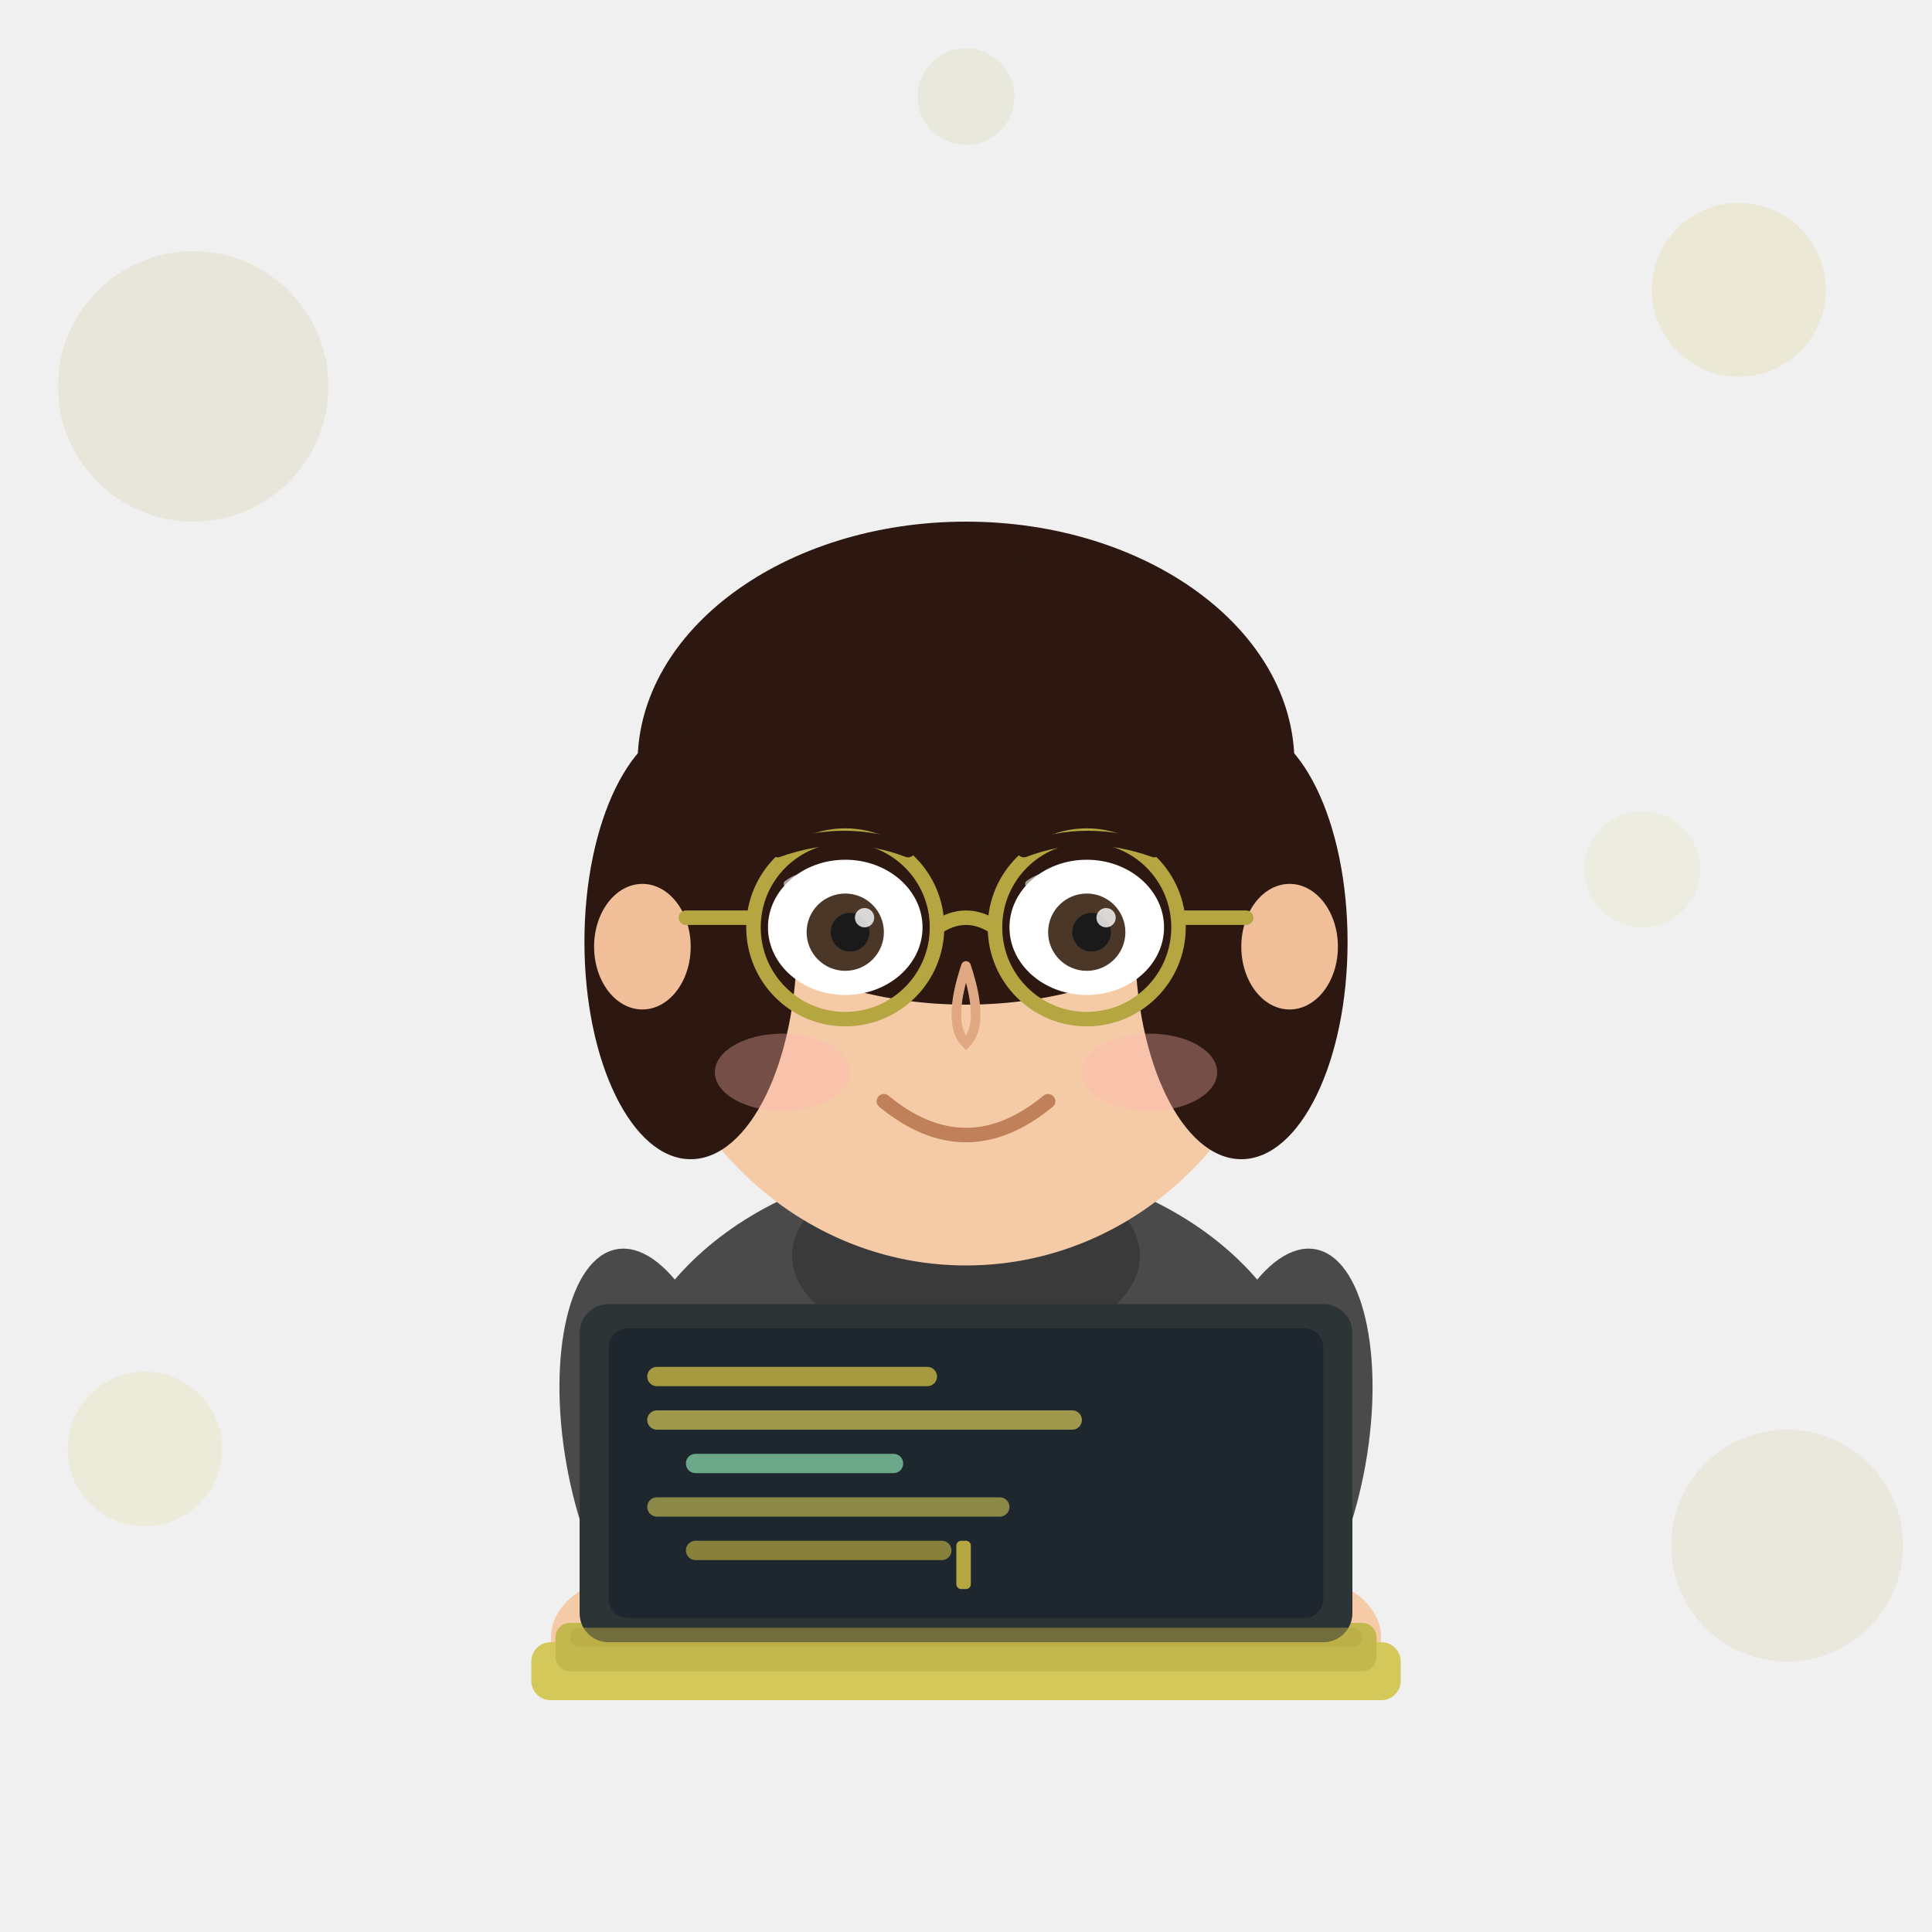
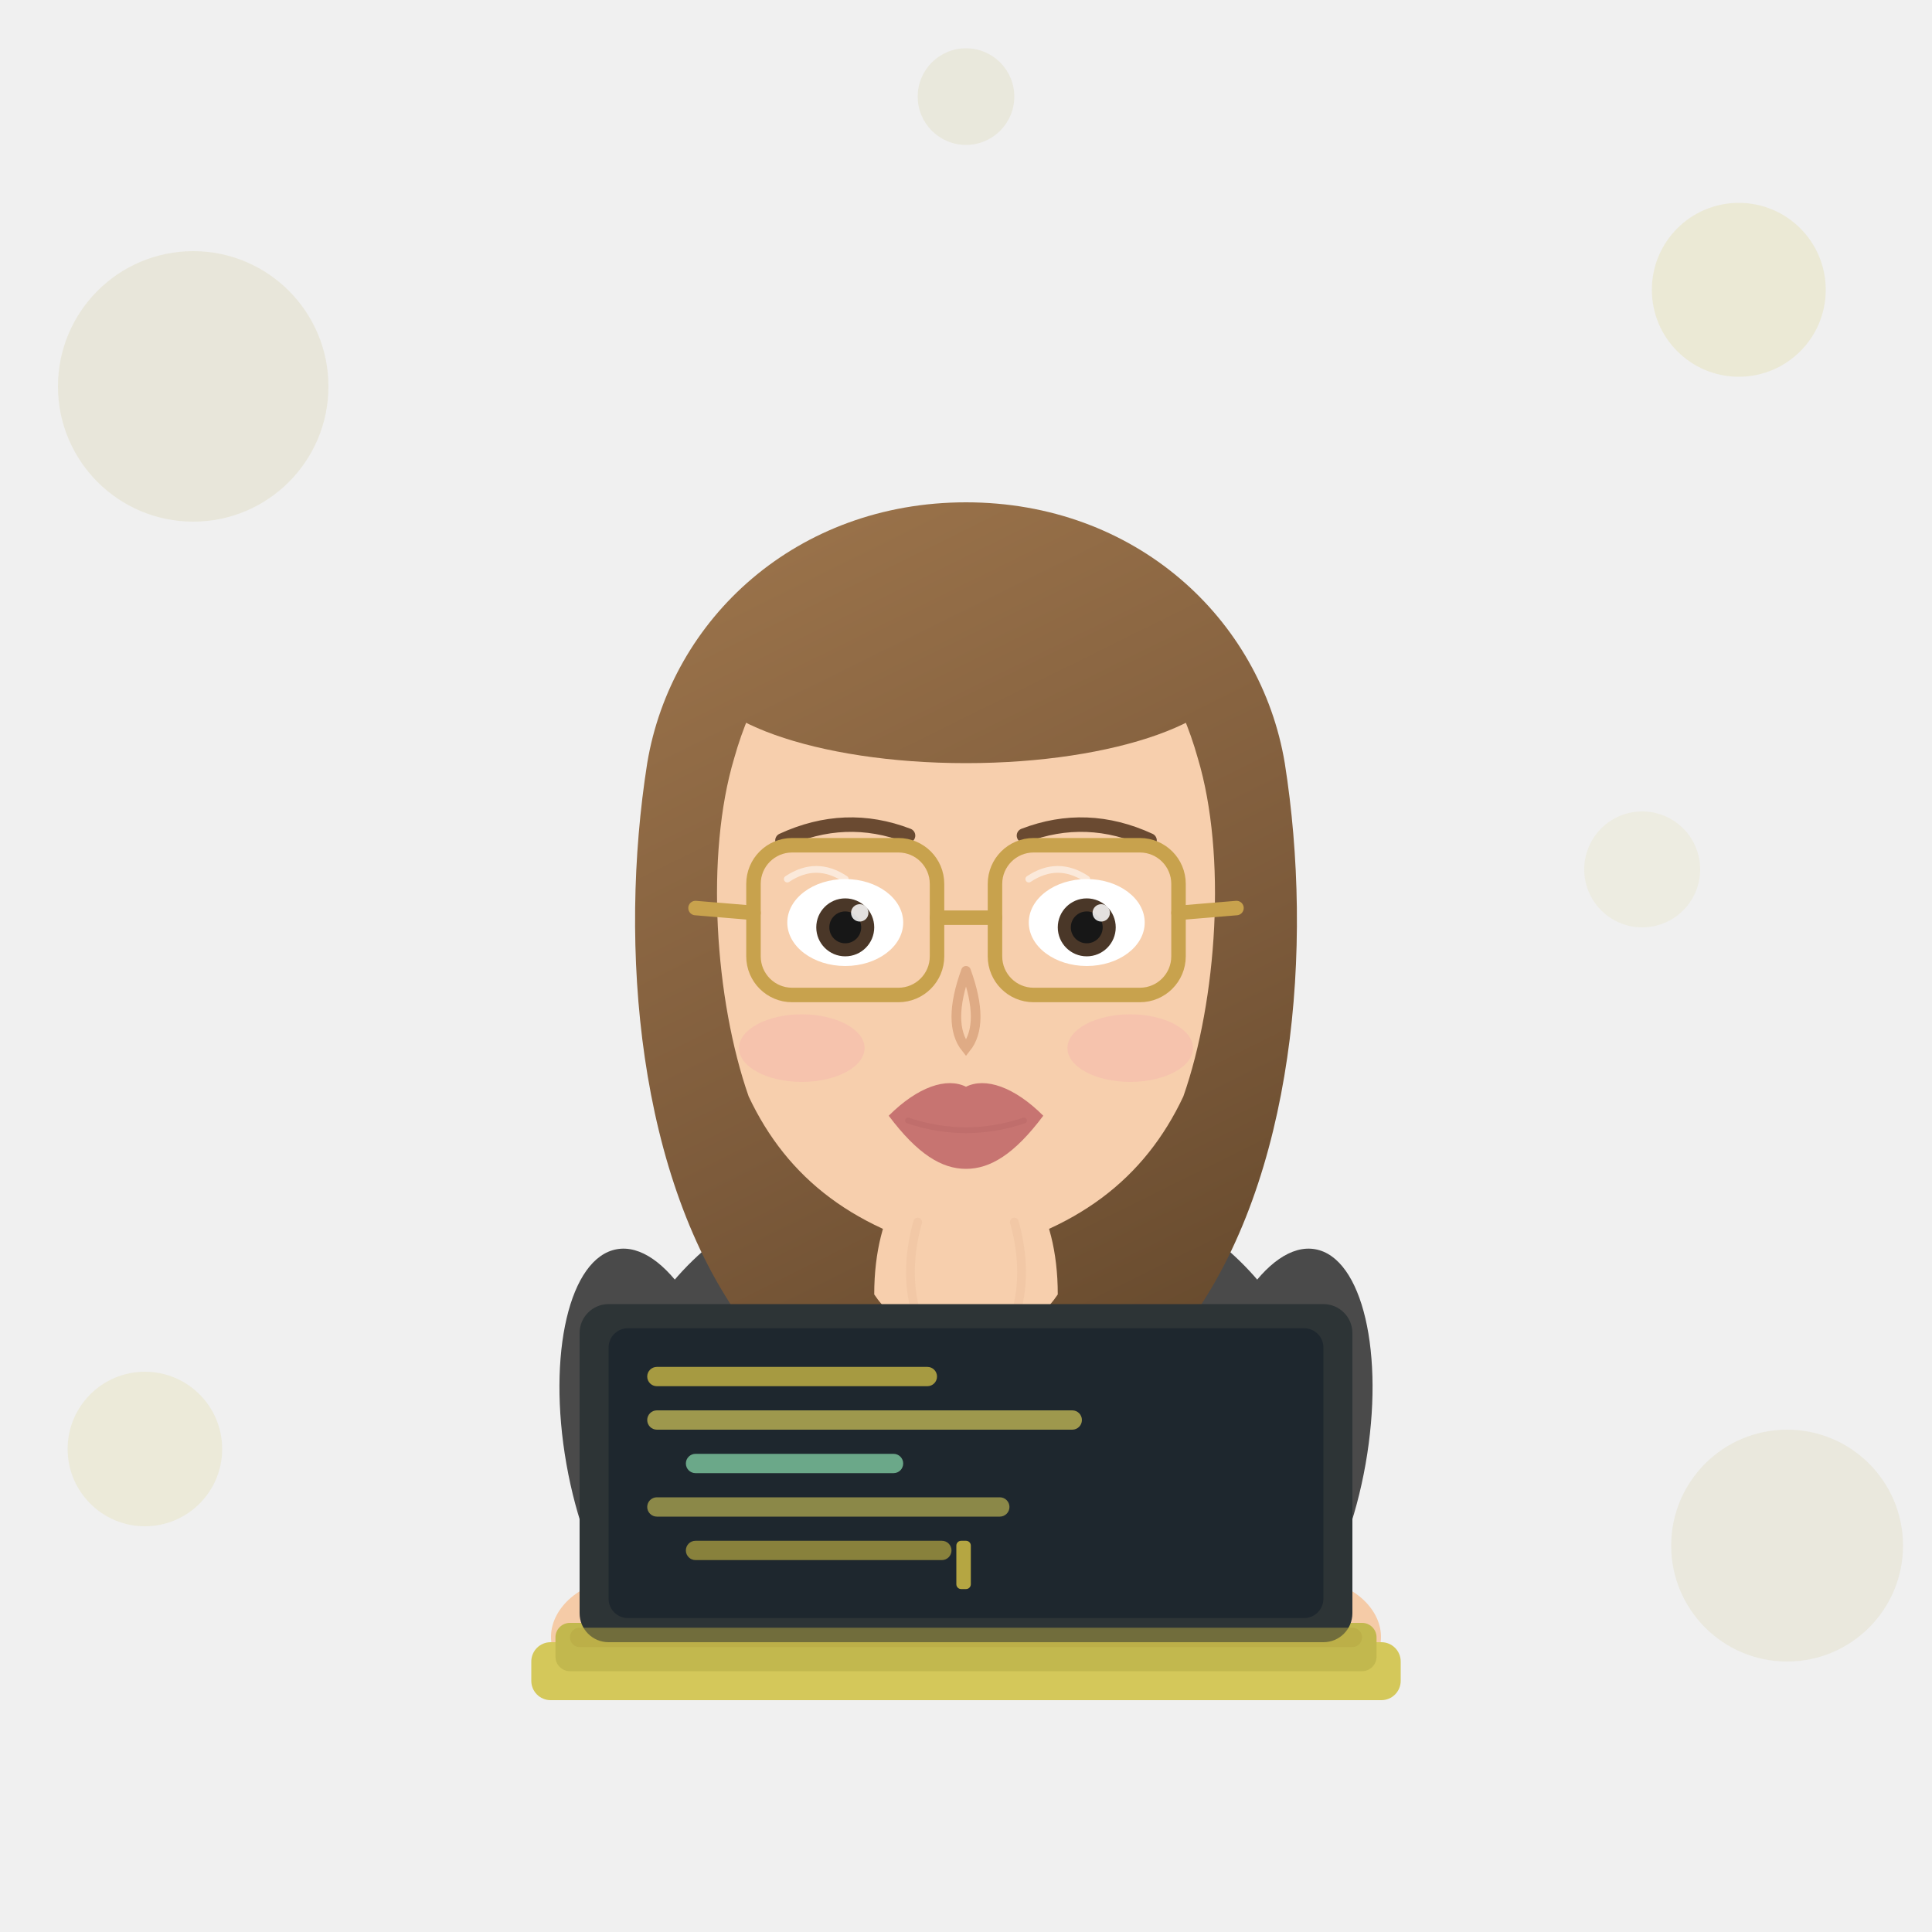
<svg xmlns="http://www.w3.org/2000/svg" viewBox="0 0 400 400" role="img" aria-labelledby="dev-title dev-desc">
  <style>
    @keyframes dev-blink {
      0%, 100% { opacity: 1; }
      50% { opacity: 0; }
    }
    @keyframes dev-float {
      0%, 100% { transform: translateY(0); }
      50% { transform: translateY(-8px); }
    }
    @keyframes dev-float-alt {
      0%, 100% { transform: translateY(0); }
      50% { transform: translateY(6px); }
    }
    @keyframes dev-wave {
      0%, 100% { transform: skewX(0deg); }
      25% { transform: skewX(1deg); }
      75% { transform: skewX(-1deg); }
    }
    .dev-cursor { animation: dev-blink 1s step-end infinite; }
    .dev-bubble-1 { animation: dev-float 5s ease-in-out infinite; transform-origin: center; }
    .dev-bubble-2 { animation: dev-float-alt 6s ease-in-out infinite 0.5s; transform-origin: center; }
    .dev-bubble-3 { animation: dev-float 7s ease-in-out infinite 1s; transform-origin: center; }
    .dev-hair { animation: dev-wave 4s ease-in-out infinite; transform-origin: 200px 130px; }

    @media (prefers-reduced-motion: reduce) {
      .dev-cursor,
      .dev-bubble-1,
      .dev-bubble-2,
      .dev-bubble-3,
      .dev-hair {
        animation: none;
      }
    }
  </style>
+   <defs>
+     <linearGradient id="dev-hair-gradient" x1="150" y1="104" x2="250" y2="306" gradientUnits="userSpaceOnUse">
+       <stop offset="0%" stop-color="#9C744B" />
+       <stop offset="55%" stop-color="#7D5B3B" />
+       <stop offset="100%" stop-color="#604529" />
+     </linearGradient>
+     <linearGradient id="dev-lip-gradient" x1="183" y1="229" x2="217" y2="245" gradientUnits="userSpaceOnUse">
+       <stop offset="0%" stop-color="#D88A84" />
+       <stop offset="100%" stop-color="#C77471" />
+     </linearGradient>
+   </defs>
  <circle class="dev-bubble-1" cx="40" cy="80" r="28" fill="#B5A642" opacity="0.13" />
  <circle class="dev-bubble-2" cx="360" cy="60" r="18" fill="#D4C85A" opacity="0.18" />
  <circle class="dev-bubble-3" cx="370" cy="320" r="24" fill="#B5A642" opacity="0.11" />
  <circle class="dev-bubble-1" cx="30" cy="300" r="16" fill="#D4C85A" opacity="0.15" />
  <circle class="dev-bubble-2" cx="200" cy="20" r="10" fill="#B5A642" opacity="0.12" />
  <circle class="dev-bubble-3" cx="340" cy="180" r="12" fill="#D4C85A" opacity="0.10" />
  <ellipse cx="200" cy="295" rx="72" ry="55" fill="#4A4A4A" />
  <ellipse cx="200" cy="260" rx="36" ry="20" fill="#3A3A3A" />
-   <rect x="185" y="220" width="30" height="30" rx="8" fill="#F5CBA7" />
-   <ellipse cx="200" cy="190" rx="68" ry="72" fill="#F5CBA7" />
-   <ellipse class="dev-hair" cx="200" cy="158" rx="68" ry="50" fill="#2C1810" />
-   <ellipse class="dev-hair" cx="143" cy="195" rx="22" ry="45" fill="#2C1810" />
-   <ellipse class="dev-hair" cx="257" cy="195" rx="22" ry="45" fill="#2C1810" />
-   <path class="dev-hair" d="M140 158 Q155 138 170 152 Q185 138 200 150 Q215 136 230 150 Q245 138 260 158" fill="none" stroke="#2C1810" stroke-width="14" stroke-linecap="round" />
-   <ellipse class="dev-hair" cx="200" cy="145" rx="60" ry="30" fill="#2C1810" />
-   <ellipse cx="133" cy="196" rx="10" ry="13" fill="#F0BF9A" />
-   <ellipse cx="267" cy="196" rx="10" ry="13" fill="#F0BF9A" />
-   <ellipse cx="175" cy="192" rx="16" ry="14" fill="white" />
-   <ellipse cx="225" cy="192" rx="16" ry="14" fill="white" />
-   <circle cx="175" cy="193" r="8" fill="#4A3728" />
-   <circle cx="225" cy="193" r="8" fill="#4A3728" />
-   <circle cx="176" cy="193" r="4" fill="#1A1A1A" />
-   <circle cx="226" cy="193" r="4" fill="#1A1A1A" />
-   <circle cx="179" cy="190" r="2" fill="white" opacity="0.8" />
-   <circle cx="229" cy="190" r="2" fill="white" opacity="0.8" />
-   <circle cx="175" cy="192" r="19" fill="none" stroke="#B5A642" stroke-width="3" />
-   <circle cx="225" cy="192" r="19" fill="none" stroke="#B5A642" stroke-width="3" />
-   <path d="M194 192 Q200 188 206 192" fill="none" stroke="#B5A642" stroke-width="3" stroke-linecap="round" />
-   <line x1="156" y1="190" x2="142" y2="190" stroke="#B5A642" stroke-width="3" stroke-linecap="round" />
-   <line x1="244" y1="190" x2="258" y2="190" stroke="#B5A642" stroke-width="3" stroke-linecap="round" />
-   <path d="M163 183 Q167 180 171 183" fill="none" stroke="white" stroke-width="1.5" stroke-linecap="round" opacity="0.6" />
-   <path d="M213 183 Q217 180 221 183" fill="none" stroke="white" stroke-width="1.5" stroke-linecap="round" opacity="0.6" />
-   <path d="M161 176 Q175 171 188 176" fill="none" stroke="#2C1810" stroke-width="3" stroke-linecap="round" />
-   <path d="M212 176 Q225 171 239 176" fill="none" stroke="#2C1810" stroke-width="3" stroke-linecap="round" />
-   <path d="M200 200 Q196 212 200 216 Q204 212 200 200" fill="none" stroke="#E0A882" stroke-width="2" stroke-linecap="round" />
-   <path d="M183 228 Q200 242 217 228" fill="none" stroke="#C0805A" stroke-width="3" stroke-linecap="round" />
-   <ellipse cx="162" cy="222" rx="14" ry="8" fill="#FFB3B3" opacity="0.35" />
-   <ellipse cx="238" cy="222" rx="14" ry="8" fill="#FFB3B3" opacity="0.35" />
+   <path class="dev-hair" d="M134 158 C139 128 165 104 200 104 C235 104 261 128 266 158 C272 196 268 244 246 274 C232 293 216 304 200 306 C184 304 168 293 154 274 C132 244 128 196 134 158 Z" fill="url(#dev-hair-gradient)" />
+   <path d="M200 116 C223 116 241 132 248 157 C254 177 252 207 245 227 C237 244 223 255 200 260 C177 255 163 244 155 227 C148 207 146 177 152 157 C159 132 177 116 200 116 Z" fill="#F7CFAD" />
+   <path d="M186 247 C190 243 195 241 200 241 C205 241 210 243 214 247 C217 252 219 259 219 268 C215 274 208 278 200 278 C192 278 185 274 181 268 C181 259 183 252 186 247 Z" fill="#F7CFAD" />
+   <path d="M190 253 C188 260 188 267 190 273" fill="none" stroke="#E5B997" stroke-width="1.8" opacity="0.32" stroke-linecap="round" />
+   <path d="M210 253 C212 260 212 267 210 273" fill="none" stroke="#E5B997" stroke-width="1.8" opacity="0.32" stroke-linecap="round" />
+   <ellipse class="dev-hair" cx="200" cy="138" rx="56" ry="20" fill="url(#dev-hair-gradient)" />
+   <ellipse class="dev-hair" cx="200" cy="118.5" rx="18" ry="4.5" fill="url(#dev-hair-gradient)" />
+   <path d="M162 174 Q175 168 188 173" fill="none" stroke="#6A4A31" stroke-width="3" stroke-linecap="round" />
+   <path d="M212 173 Q225 168 238 174" fill="none" stroke="#6A4A31" stroke-width="3" stroke-linecap="round" />
+   <ellipse cx="175" cy="191" rx="12" ry="9" fill="white" />
+   <ellipse cx="225" cy="191" rx="12" ry="9" fill="white" />
+   <circle cx="175" cy="192" r="6" fill="#4A3728" />
+   <circle cx="225" cy="192" r="6" fill="#4A3728" />
+   <circle cx="175" cy="192" r="3.3" fill="#171717" />
+   <circle cx="225" cy="192" r="3.3" fill="#171717" />
+   <circle cx="178" cy="189" r="1.8" fill="white" opacity="0.85" />
+   <circle cx="228" cy="189" r="1.8" fill="white" opacity="0.85" />
+   <rect x="156" y="175" width="38" height="31" rx="8" fill="none" stroke="#C8A24D" stroke-width="3" />
+   <rect x="206" y="175" width="38" height="31" rx="8" fill="none" stroke="#C8A24D" stroke-width="3" />
+   <path d="M194 190 L206 190" fill="none" stroke="#C8A24D" stroke-width="3" stroke-linecap="round" />
+   <line x1="156" y1="189" x2="144" y2="188" stroke="#C8A24D" stroke-width="3" stroke-linecap="round" />
+   <line x1="244" y1="189" x2="256" y2="188" stroke="#C8A24D" stroke-width="3" stroke-linecap="round" />
+   <path d="M163 182 Q169 178 175 182" fill="none" stroke="white" stroke-width="1.4" stroke-linecap="round" opacity="0.55" />
+   <path d="M213 182 Q219 178 225 182" fill="none" stroke="white" stroke-width="1.4" stroke-linecap="round" opacity="0.55" />
+   <path d="M200 201 Q196 212 200 217 Q204 212 200 201" fill="none" stroke="#DFAB85" stroke-width="2" stroke-linecap="round" />
+   <path d="M184 231 C190 225 196 223 200 225 C204 223 210 225 216 231 C210 239 205 242 200 242 C195 242 190 239 184 231 Z" fill="#C77471" />
+   <path d="M188 232 Q200 236 212 232" fill="none" stroke="#B96967" stroke-width="1.2" stroke-linecap="round" opacity="0.55" />
+   <ellipse cx="166" cy="217" rx="13" ry="7" fill="#F5A7AE" opacity="0.30" />
+   <ellipse cx="234" cy="217" rx="13" ry="7" fill="#F5A7AE" opacity="0.30" />
  <ellipse cx="135" cy="300" rx="18" ry="42" fill="#4A4A4A" transform="rotate(-10 135 300)" />
  <ellipse cx="265" cy="300" rx="18" ry="42" fill="#4A4A4A" transform="rotate(10 265 300)" />
  <ellipse cx="128" cy="338" rx="14" ry="11" fill="#F5CBA7" transform="rotate(-10 128 338)" />
  <ellipse cx="272" cy="338" rx="14" ry="11" fill="#F5CBA7" transform="rotate(10 272 338)" />
  <rect x="110" y="340" width="180" height="12" rx="4" fill="#D4C85A" />
  <rect x="115" y="336" width="170" height="10" rx="3" fill="#C2B84E" />
  <rect x="120" y="270" width="160" height="70" rx="6" fill="#2d3436" />
  <rect x="126" y="275" width="148" height="60" rx="4" fill="#1e272e" />
  <rect x="134" y="283" width="60" height="4" rx="2" fill="#B5A642" opacity="0.9" />
  <rect x="134" y="292" width="90" height="4" rx="2" fill="#D4C85A" opacity="0.7" />
  <rect x="142" y="301" width="45" height="4" rx="2" fill="#7EC8A0" opacity="0.8" />
  <rect x="134" y="310" width="75" height="4" rx="2" fill="#D4C85A" opacity="0.6" />
  <rect x="142" y="319" width="55" height="4" rx="2" fill="#B5A642" opacity="0.7" />
  <rect class="dev-cursor" x="198" y="319" width="3" height="10" rx="1" fill="#B5A642" />
  <rect x="118" y="337" width="164" height="4" rx="2" fill="#B5A642" opacity="0.5" />
</svg>
